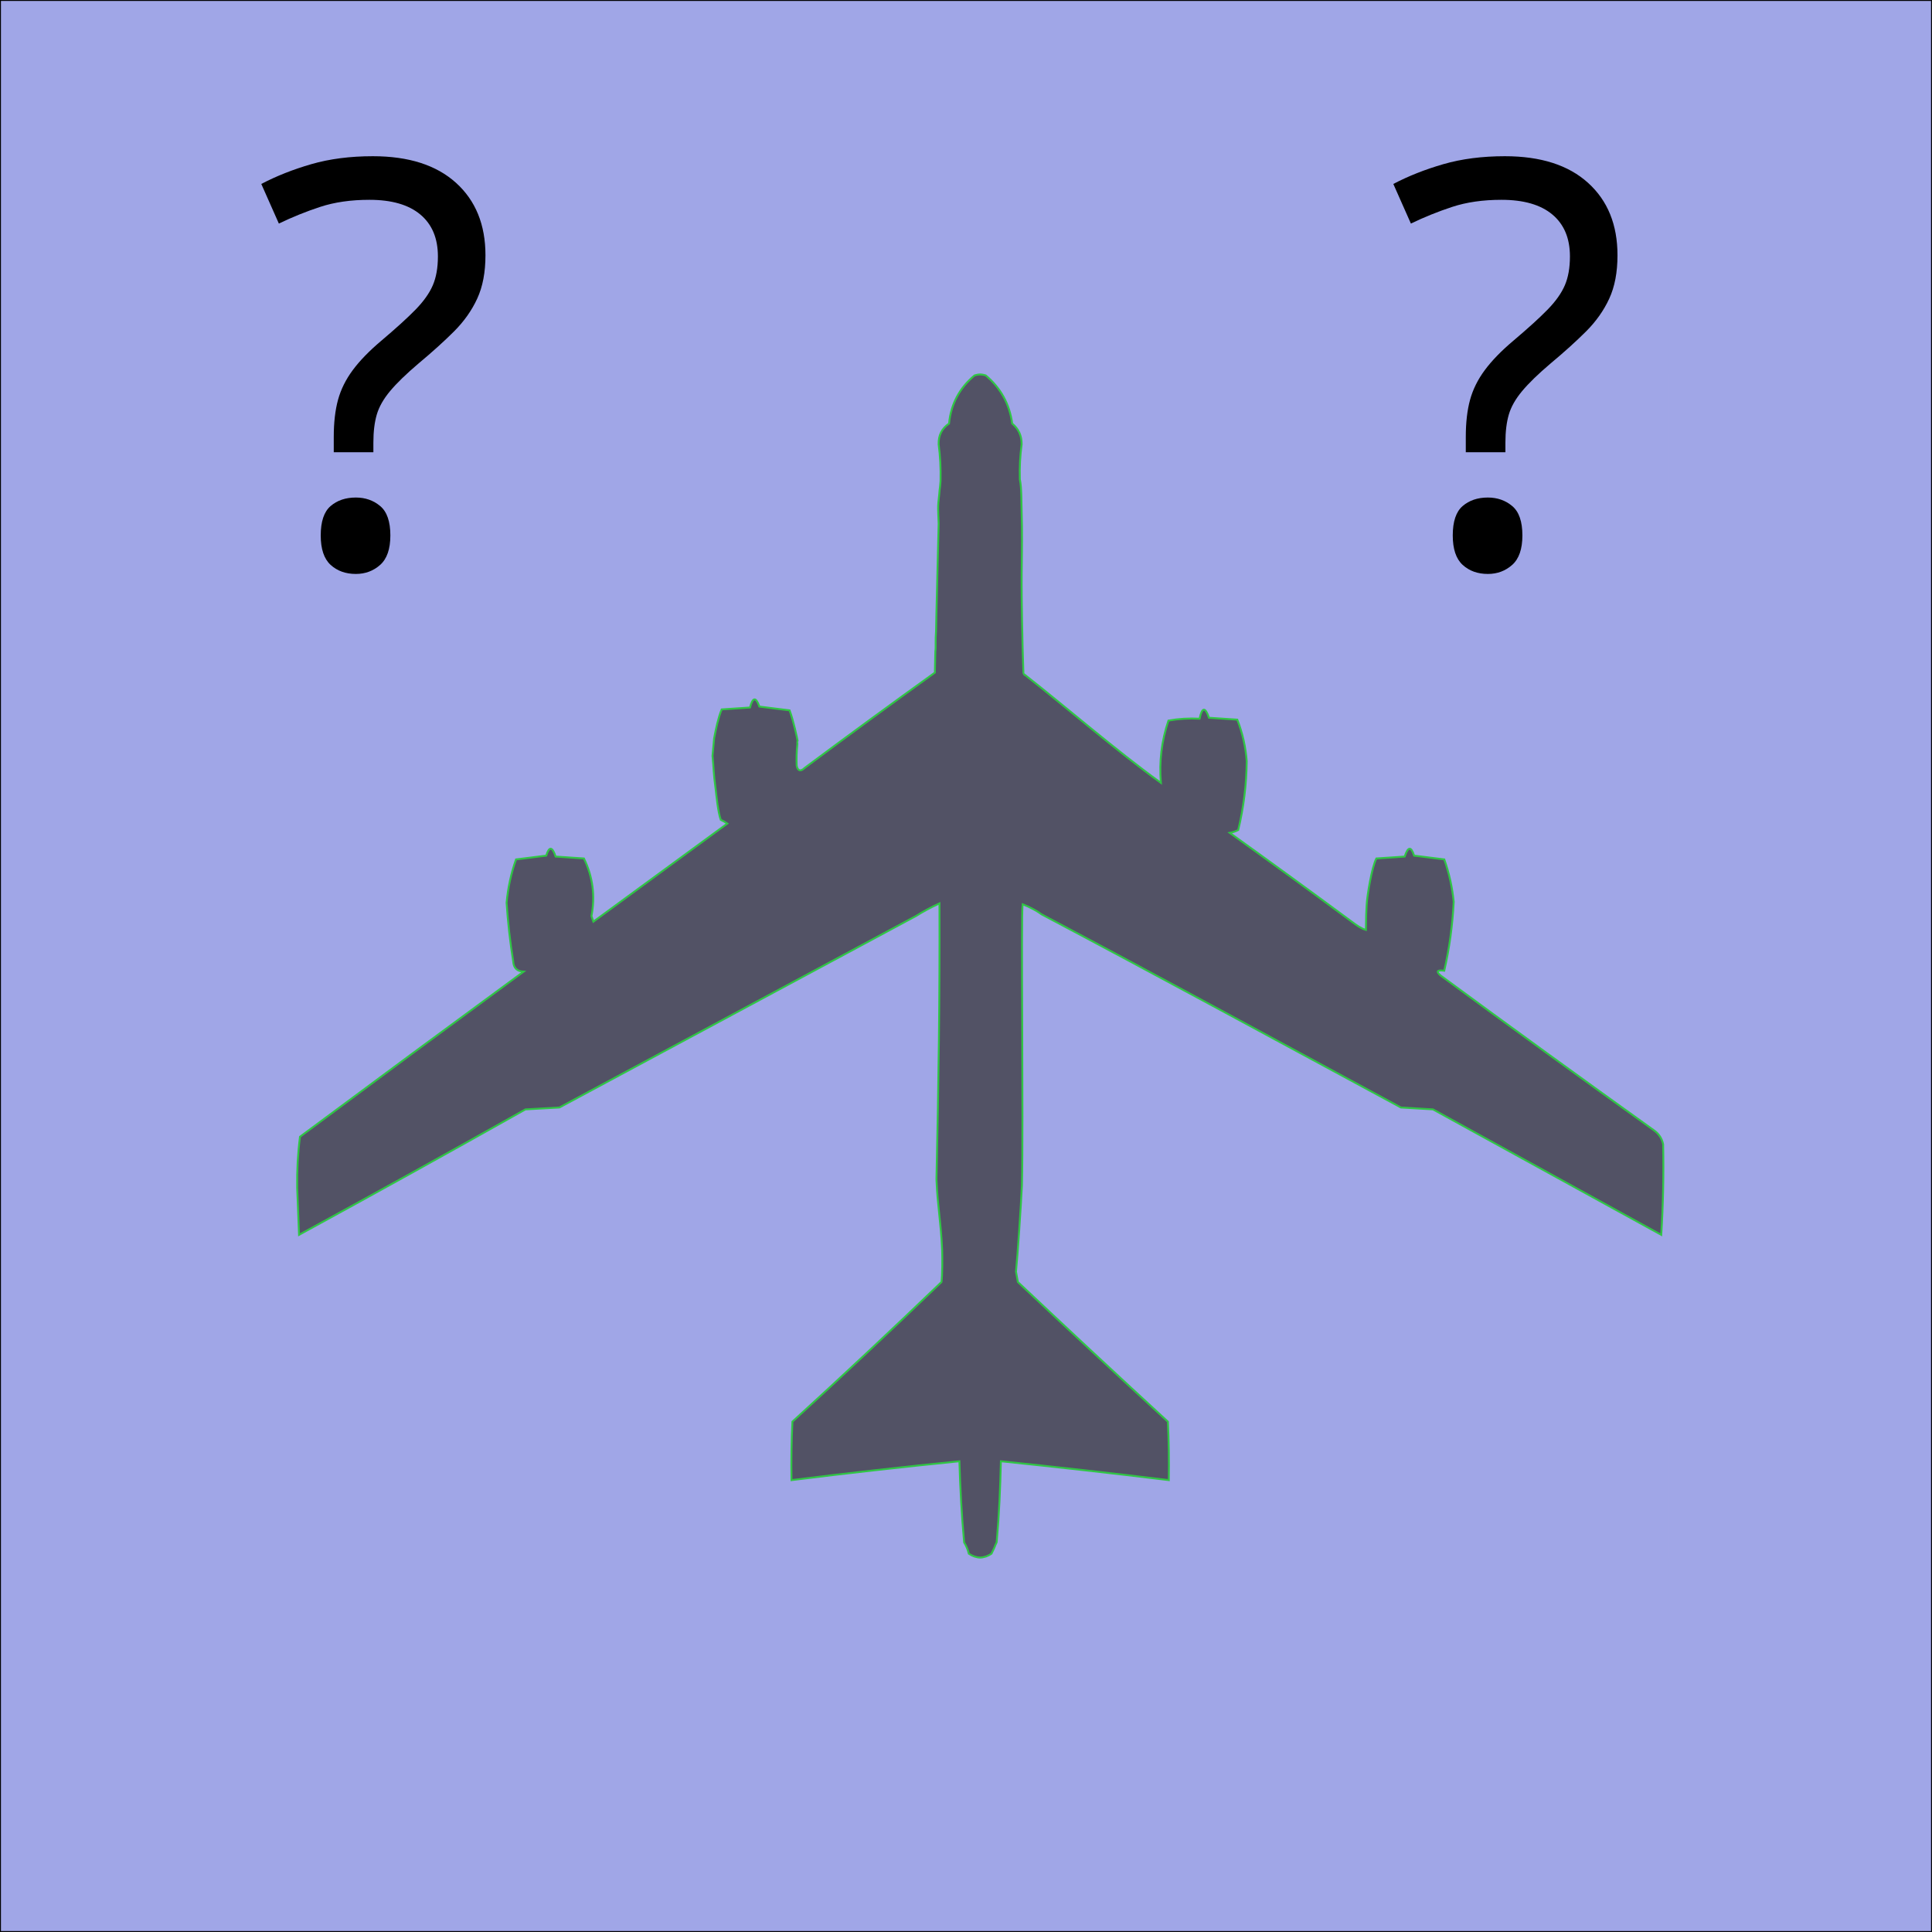
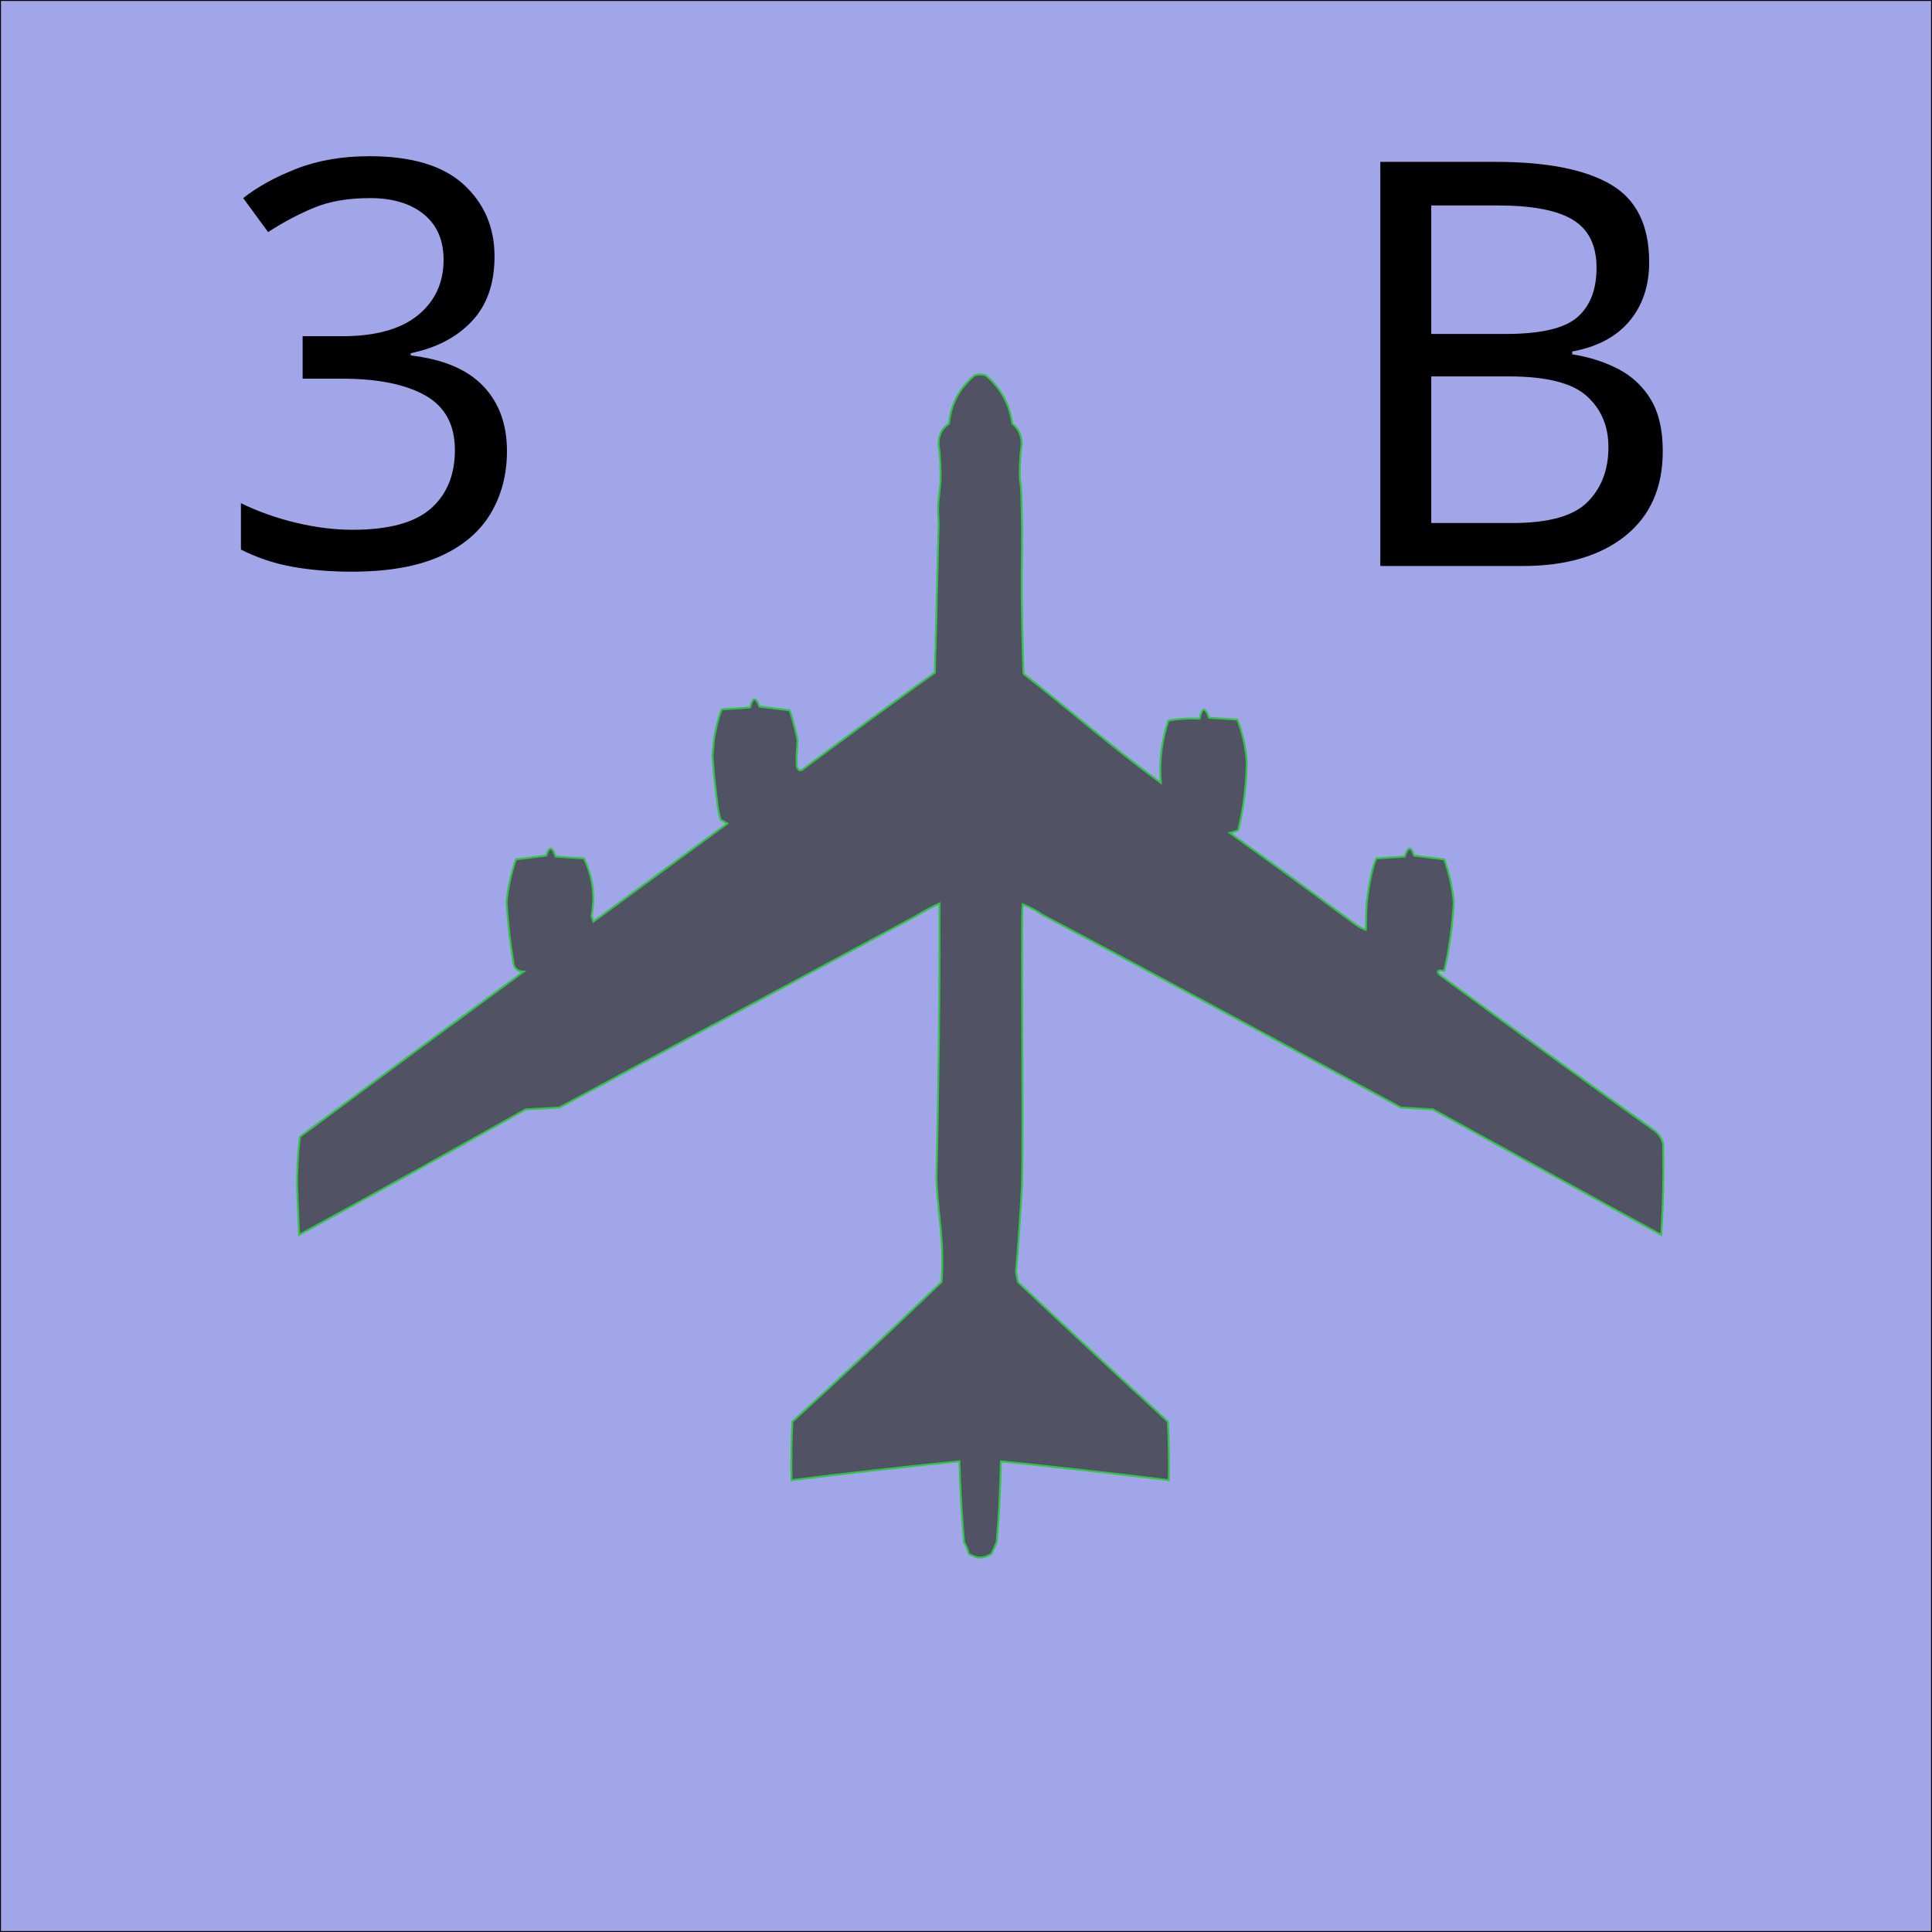
<svg xmlns="http://www.w3.org/2000/svg" width="1024" height="1024">
  <rect x="0" y="0" width="1024" height="1024" fill="#A0A6E7" fill-opacity="1" stroke="black" stroke-width="1" />
  <g transform="translate(-80,198)">
    <path d="m 622.458,159.088 c 23.744,18.623 48.579,40.294 72.834,57.838 -0.964,-11.228 0.369,-22.228 4,-33 5.407,-0.973 10.907,-1.307 16.5,-1 1.336,-6.202 3.002,-6.369 5,-0.5 5,0.333 10,0.667 15,1 2.76,7.042 4.426,14.375 5,22 -0.12,12.36 -1.62,24.527 -4.5,36.5 -1.399,0.727 -2.899,1.227 -4.5,1.5 21.702,15.559 43.292,31.275 64.768,47.146 2.412,1.783 4.823,3.567 7.398,4.302 0.085,-8.447 0.159,-8.604 0.374,-13.031 0.262,-5.15 2.763,-20.328 5.168,-24.844 5,-0.333 10,-0.667 15,-1 1.769,-5.369 3.435,-5.536 5,-0.5 5.333,0.667 10.667,1.333 16,2 2.574,7.272 4.241,14.772 5,22.5 -0.611,12.336 -2.277,24.503 -5,36.5 -3.79,-0.492 -4.456,0.341 -2,2.5 37.49,27.578 75.156,54.911 113,82 2.7,1.857 4.366,4.357 5,7.5 0.33,16.175 -0.004,32.175 -1,48 -40.306,-22.154 -80.64,-44.321 -121,-66.5 -5.667,-0.333 -11.333,-0.667 -17,-1 -63.895,-34.446 -126.43,-68.544 -190.535,-102.431 -2.648,-2.015 -6.141,-3.751 -9.951,-5.299 -0.894,5.507 0.442,116.459 -0.362,149.013 C 621.103,441.447 619.416,466.847 618.5,476 c 0.333,1.833 0.667,3.667 1,5.5 26.349,24.85 52.849,49.517 79.5,74 0.5,10.328 0.666,20.661 0.5,31 -29.637,-3.609 -59.303,-6.942 -89,-10 -0.369,14.778 -0.878,27.526 -2.236,42.91 -1.623,3.457 -0.309,1.122 -2.764,6.09 -4,2.667 -8,2.667 -12,0 -0.535,-2.161 -1.368,-4.161 -2.5,-6 -1.268,-14.312 -2.101,-28.645 -2.5,-43 -29.703,2.973 -59.37,6.306 -89,10 -0.166,-10.339 0,-20.672 0.5,-31 26.635,-24.3 52.968,-48.967 79,-74 0.499,-3.652 0.498,-12.49 0.358,-17.007 -0.717,-15.498 -2.432,-22.822 -3.025,-37.492 1.157,-49.292 1.77,-97.503 1.605,-146.189 C 573.3,282.929 568.856,285.401 565.5,287.5 c -62.973,33.821 -125.973,67.654 -189,101.5 -6,0.333 -12,0.667 -18,1 -39.839,22.42 -79.839,44.587 -120,66.5 -0.333,-8.333 -0.667,-16.667 -1,-25 -0.14,-9.096 0.36,-18.096 1.5,-27 39.411,-29.289 78.911,-58.455 118.5,-87.5 -3.493,-0.165 -5.326,-1.998 -5.5,-5.5 -1.65,-10.279 -2.816,-20.612 -3.5,-31 0.705,-7.905 2.372,-15.572 5,-23 5.333,-0.667 10.667,-1.333 16,-2 1.565,-5.036 3.231,-4.869 5,0.5 5,0.333 10,0.667 15,1 4.709,9.694 6.042,19.861 4,30.5 0.333,1 0.667,2 1,3 23.667,-17.333 47.333,-34.667 71,-52 -1.128,-0.762 -2.295,-1.429 -3.5,-2 -1.472,-4.223 -2.236,-12.332 -2.764,-16.775 -1.079,-7.842 -0.925,-10.267 -1.59,-17.103 l 0.854,-9.352 c 0.959,-5.027 2.098,-10.596 4,-15.27 5,-0.333 10,-0.667 15,-1 1.487,-5.584 3.153,-5.751 5,-0.5 5.333,0.667 10.667,1.333 16,2 2.098,5.491 4.165,15.402 4.233,16.138 0.089,0.964 -0.218,-0.88 -0.129,1.962 -0.393,3.701 -0.474,7.622 -0.34,11.164 0.473,2.825 2.042,3.394 4.236,1.236 22.86,-17.027 45.86,-33.86 69,-50.5 0.138,-5.489 0.109,-5.966 0.248,-11.441 0.363,-1.601 -0.049,-5.701 0.37,-10.514 0.05,-6.217 1.011,-39.831 1.383,-57.045 -0.267,-7.722 -0.601,-8.131 0.333,-15.742 0.271,-3.732 0.273,-1.741 0.667,-6.751 C 578.654,50.141 578.321,43.808 577.5,37.5 c -0.155,-4.724 1.678,-8.39 5.5,-11 1.031,-10.357 5.531,-18.857 13.5,-25.5 2,-0.667 4,-0.667 6,0 7.922,6.674 12.588,15.174 14,25.5 3.388,2.809 5.054,6.476 5,11 -0.808,5.974 -1.141,11.974 -0.958,18.501 0.53,2.758 0.671,5.071 0.791,8.823 l 0.334,16.349 c 0.167,23.002 -0.667,20.636 0.343,63.819 0.155,7.188 0.302,8.053 0.449,14.098 z" fill="#343330" id="path998" style="fill:#302f2e;fill-opacity:1;stroke:#00d300;stroke-opacity:1" />
    <rect x="236" y="0" width="728" height="628" fill="#A0A6E7" fill-opacity="0.3" stroke="black" stroke-width="0" />
  </g>
-   <text x="200" y="300" text-anchor="middle" text-align="center" font-family="sans-serif" font-size="300px">?</text>
-   <text x="800" y="300" text-anchor="middle" text-align="center" font-family="sans-serif" font-size="300px">?</text>
+   <text x="200" y="300" text-anchor="middle" text-align="center" font-family="sans-serif" font-size="300px">3</text>
+   <text x="800" y="300" text-anchor="middle" text-align="center" font-family="sans-serif" font-size="300px">B</text>
</svg>
